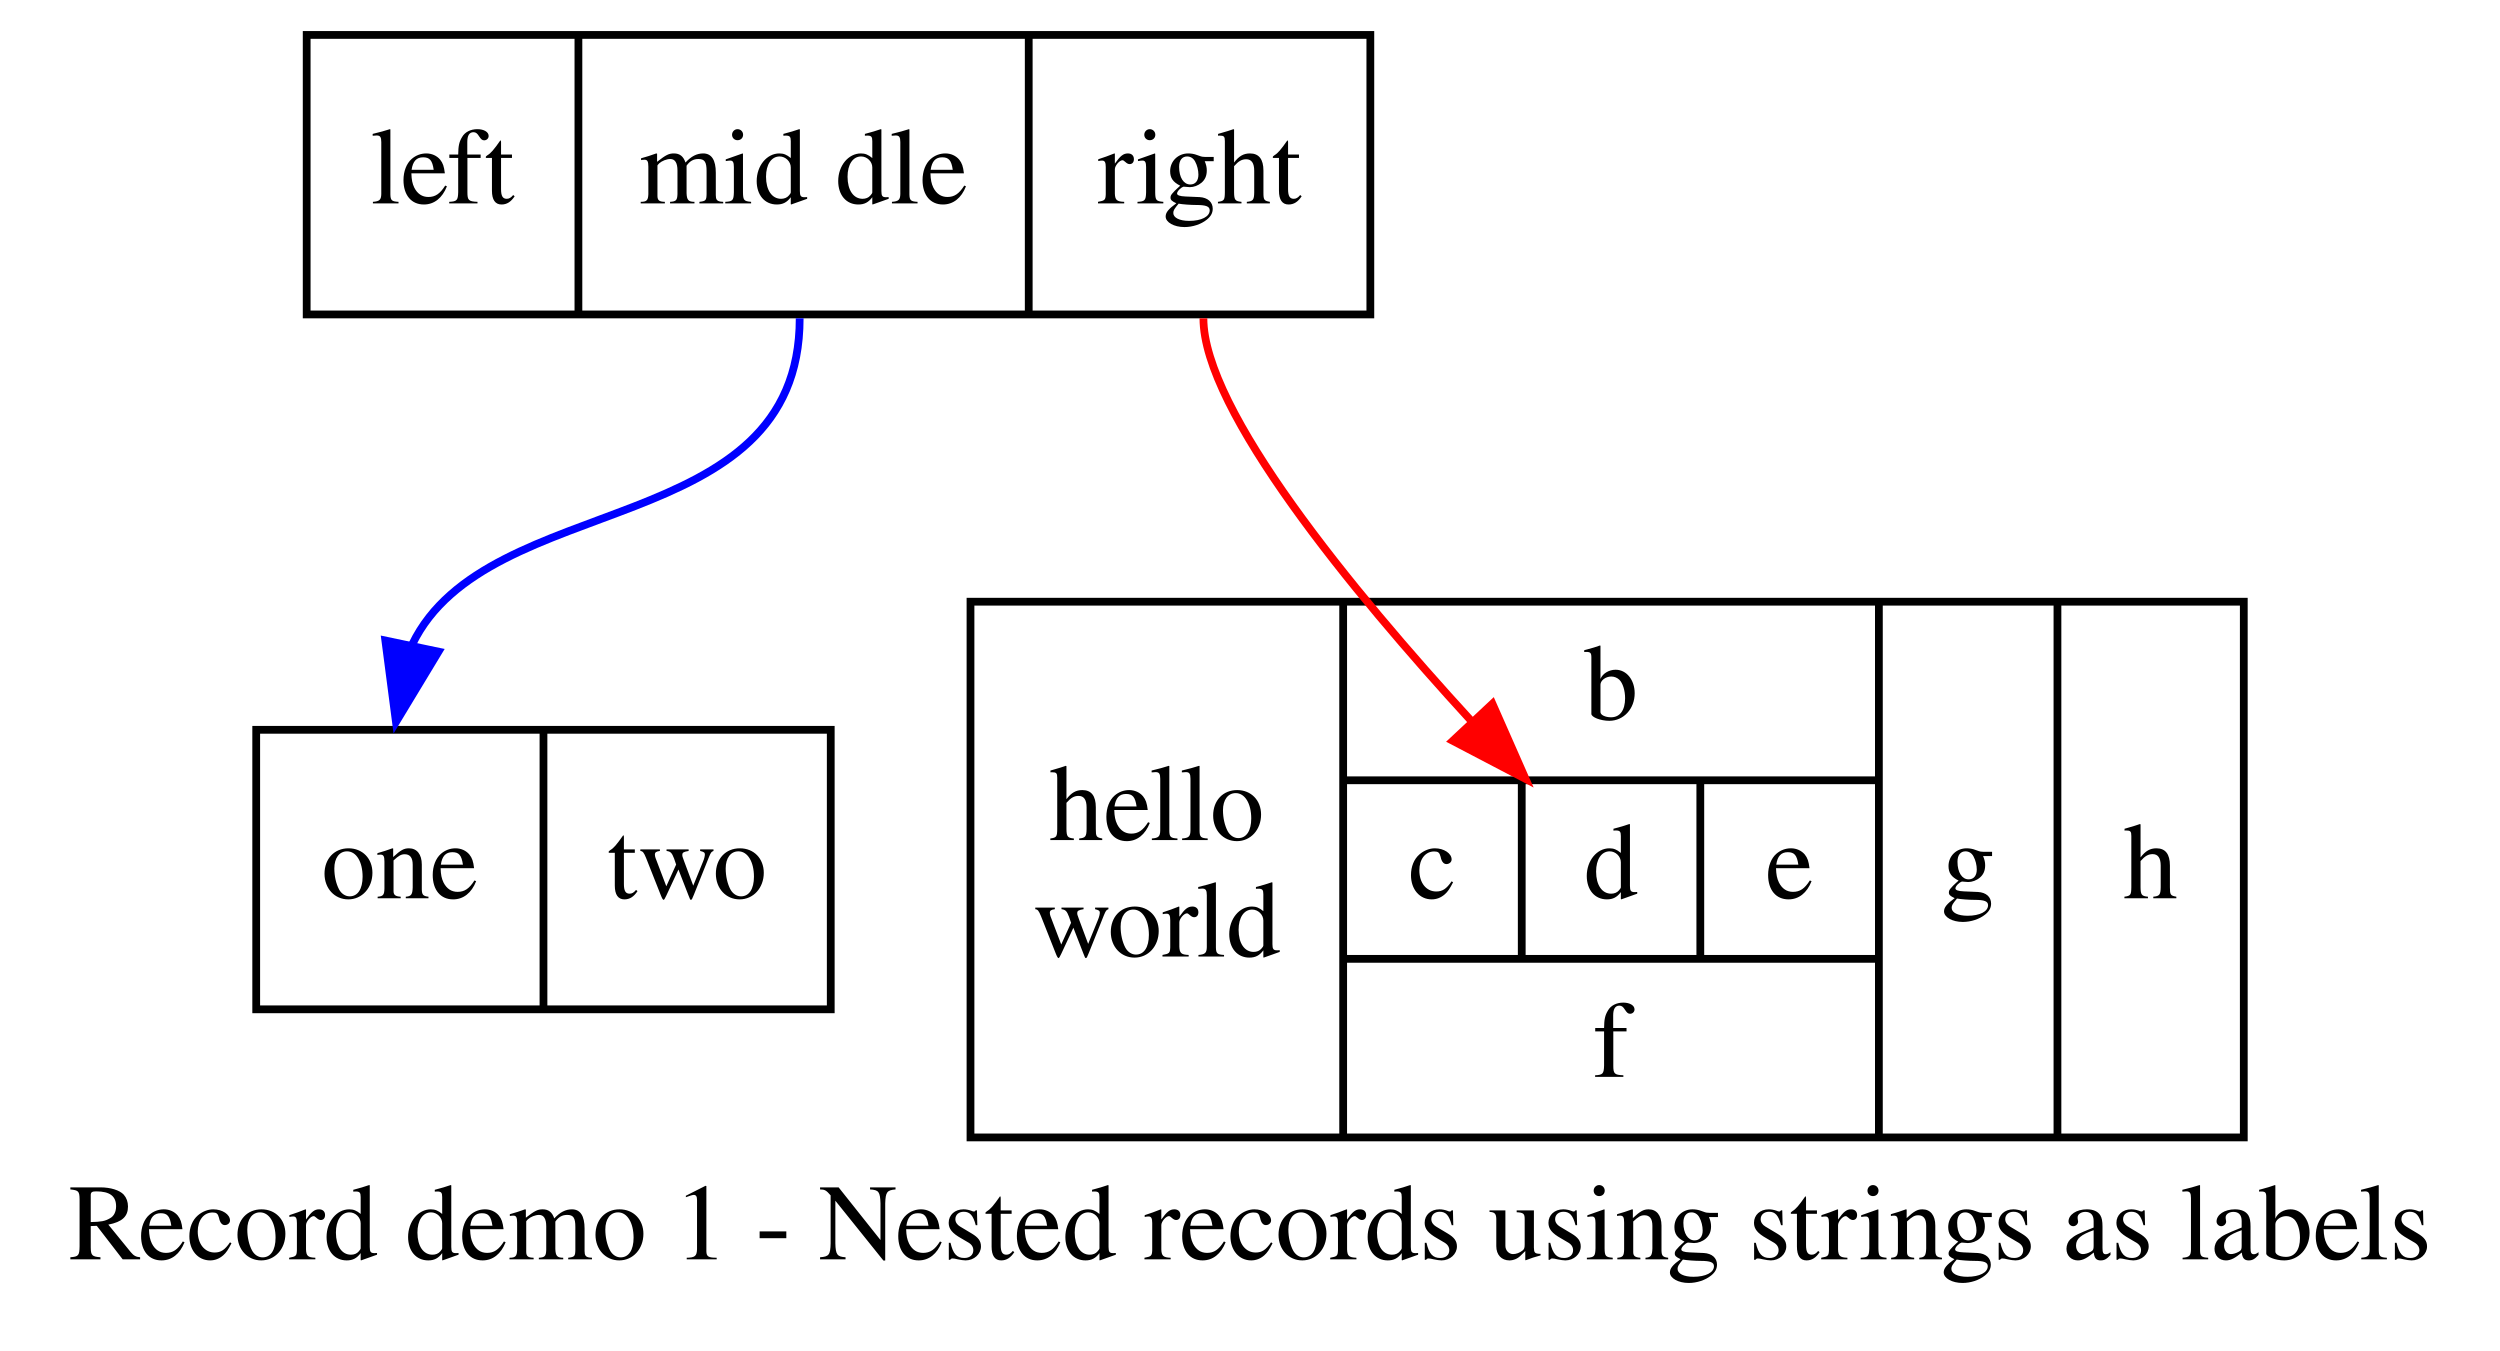
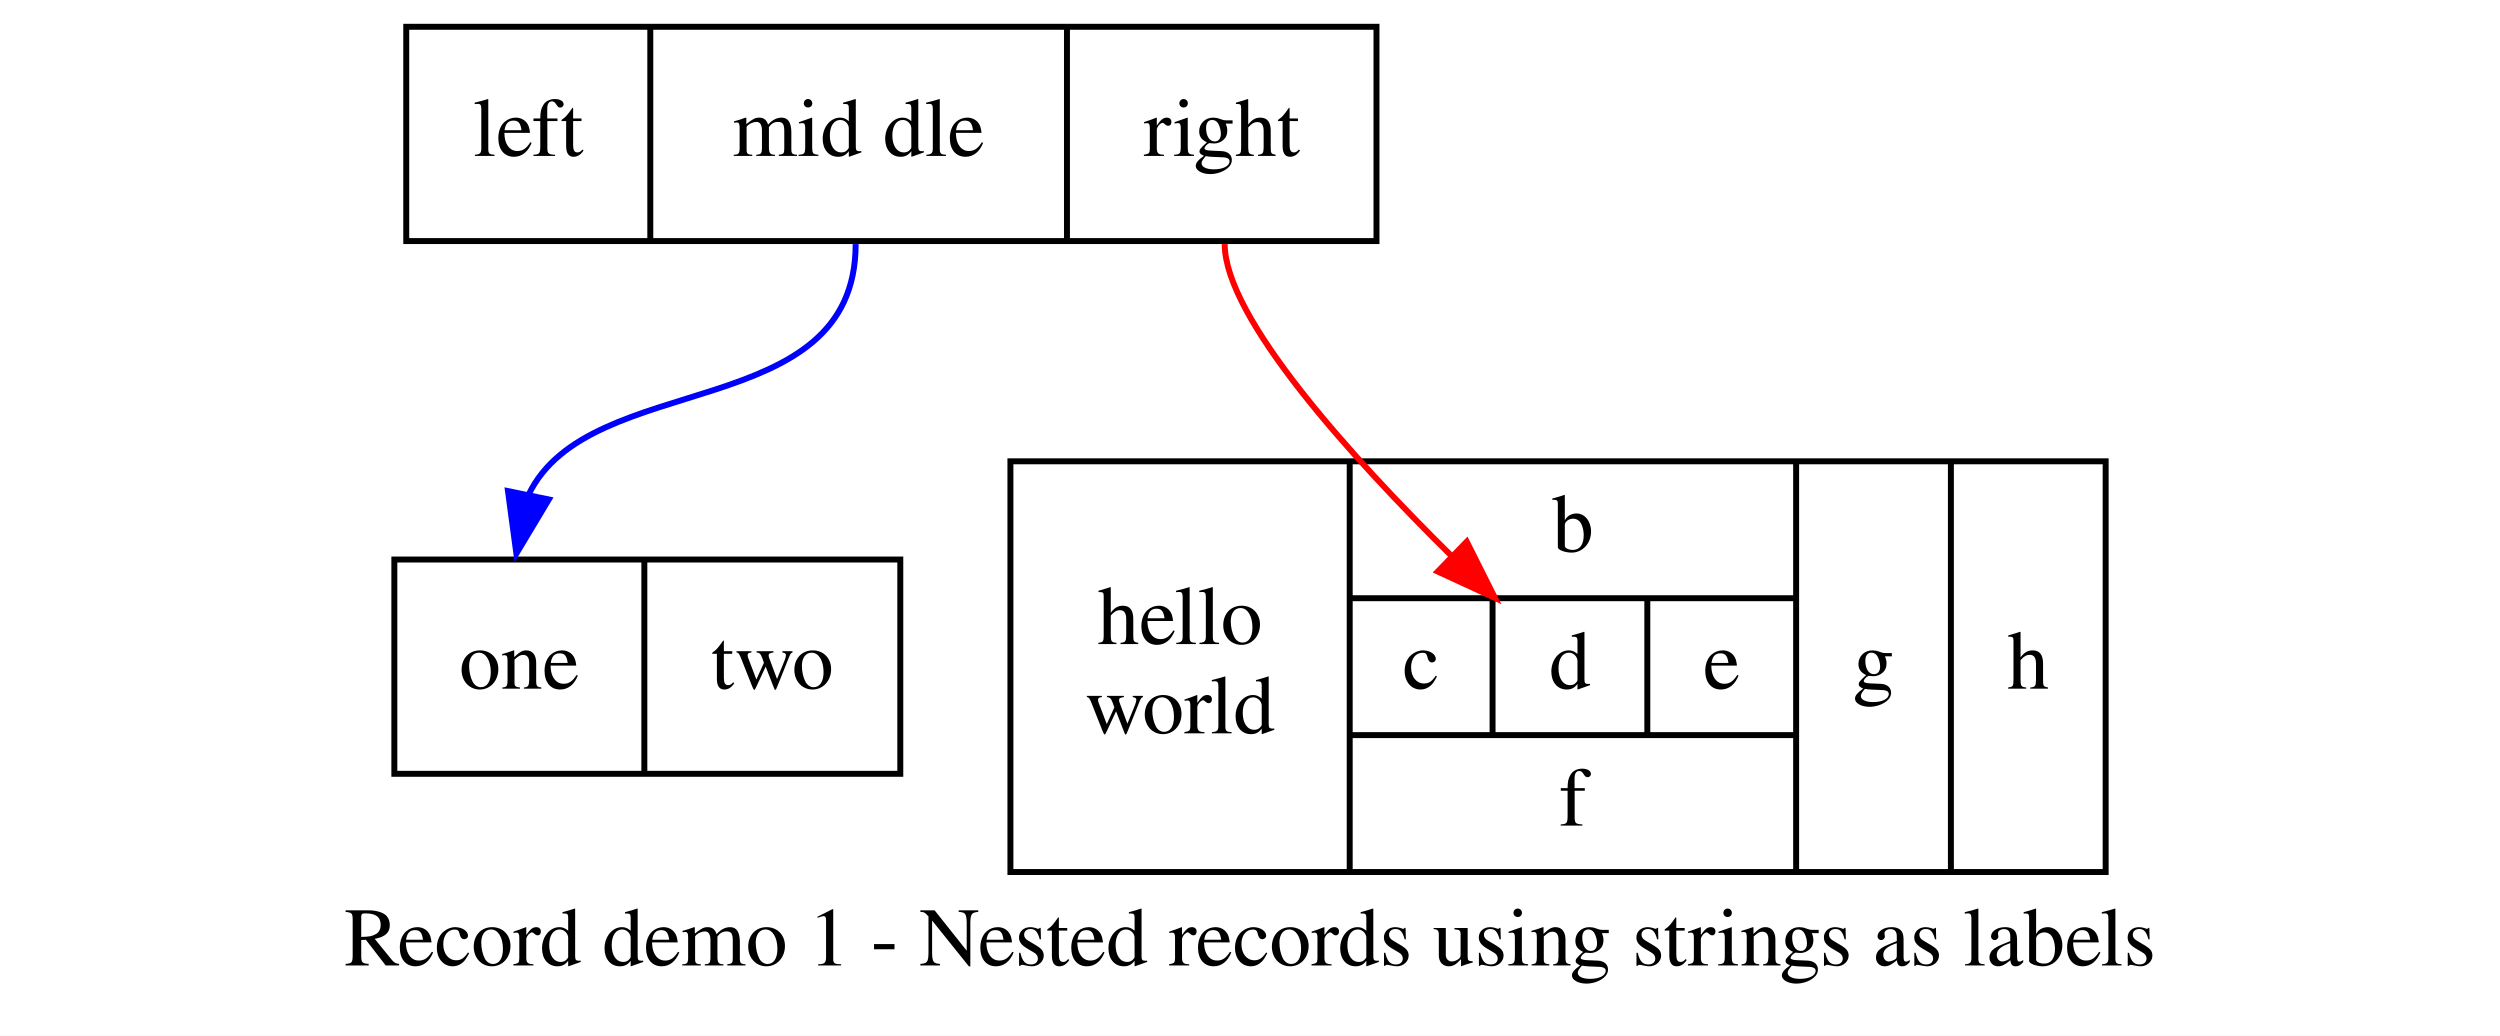
- <svg xmlns="http://www.w3.org/2000/svg" width="322pt" height="174pt" viewBox="0.00 0.00 322.00 174.00">
+ <svg xmlns="http://www.w3.org/2000/svg" width="420pt" height="174pt" viewBox="0.00 0.00 420.00 174.00">
  <g id="graph0" class="graph" transform="scale(1 1) rotate(0) translate(4 170)">
-     <polygon fill="white" stroke="none" points="-4,4 -4,-170 318,-170 318,4 -4,4" />
-     <text text-anchor="middle" x="157" y="-7.8" font-family="Times,serif" font-size="14.00">Record demo 1 - Nested records using strings as labels</text>
+     <polygon fill="white" stroke="transparent" points="-4,4 -4,-170 416,-170 416,4 -4,4" />
+     <text text-anchor="middle" x="206" y="-7.8" font-family="Times,serif" font-size="14.00">Record demo 1 - Nested records using strings as labels</text>
    <g id="node1" class="node">
-       <polygon fill="none" stroke="black" points="35.5,-129.5 35.5,-165.5 172.5,-165.5 172.5,-129.5 35.5,-129.5" />
-       <text text-anchor="middle" x="53" y="-143.8" font-family="Times,serif" font-size="14.00">left</text>
-       <polyline fill="none" stroke="black" points="70.5,-129.5 70.5,-165.5 " />
-       <text text-anchor="middle" x="99.5" y="-143.8" font-family="Times,serif" font-size="14.00">mid dle</text>
-       <polyline fill="none" stroke="black" points="128.5,-129.5 128.5,-165.5 " />
-       <text text-anchor="middle" x="150.5" y="-143.8" font-family="Times,serif" font-size="14.00">right</text>
+       <polygon fill="none" stroke="black" points="64.25,-129.5 64.25,-165.5 227.25,-165.5 227.25,-129.5 64.25,-129.5" />
+       <text text-anchor="middle" x="84.75" y="-143.8" font-family="Times,serif" font-size="14.00">left</text>
+       <polyline fill="none" stroke="black" points="105.25,-129.5 105.25,-165.5 " />
+       <text text-anchor="middle" x="140.25" y="-143.8" font-family="Times,serif" font-size="14.00">mid dle</text>
+       <polyline fill="none" stroke="black" points="175.25,-129.5 175.25,-165.5 " />
+       <text text-anchor="middle" x="201.25" y="-143.8" font-family="Times,serif" font-size="14.00">right</text>
    </g>
    <g id="node2" class="node">
-       <polygon fill="none" stroke="black" points="29,-40 29,-76 103,-76 103,-40 29,-40" />
-       <text text-anchor="middle" x="47.5" y="-54.3" font-family="Times,serif" font-size="14.00">one</text>
-       <polyline fill="none" stroke="black" points="66,-40 66,-76 " />
-       <text text-anchor="middle" x="84.5" y="-54.3" font-family="Times,serif" font-size="14.00">two</text>
+       <polygon fill="none" stroke="black" points="62.25,-40 62.25,-76 147.25,-76 147.25,-40 62.25,-40" />
+       <text text-anchor="middle" x="83.25" y="-54.3" font-family="Times,serif" font-size="14.00">one</text>
+       <polyline fill="none" stroke="black" points="104.25,-40 104.25,-76 " />
+       <text text-anchor="middle" x="125.75" y="-54.3" font-family="Times,serif" font-size="14.00">two</text>
    </g>
    <g id="edge1" class="edge">
-       <path fill="none" stroke="blue" d="M99,-129C99,-100.274 58.831,-107.122 49.103,-87.011" />
-       <polygon fill="blue" stroke="blue" points="52.481,-86.067 47,-77 45.63,-87.506 52.481,-86.067" />
+       <path fill="none" stroke="blue" d="M139.75,-129C139.75,-98.59 94.93,-108.19 84.78,-86.84" />
+       <polygon fill="blue" stroke="blue" points="88.2,-86.09 82.75,-77 81.34,-87.5 88.2,-86.09" />
    </g>
    <g id="node3" class="node">
-       <polygon fill="none" stroke="black" points="121,-23.5 121,-92.5 285,-92.5 285,-23.5 121,-23.5" />
-       <text text-anchor="middle" x="145" y="-61.8" font-family="Times,serif" font-size="14.00">hello</text>
-       <text text-anchor="middle" x="145" y="-46.8" font-family="Times,serif" font-size="14.00">world</text>
-       <polyline fill="none" stroke="black" points="169,-23.5 169,-92.5 " />
-       <text text-anchor="middle" x="203.5" y="-77.3" font-family="Times,serif" font-size="14.00">b</text>
-       <polyline fill="none" stroke="black" points="169,-69.5 238,-69.5 " />
-       <text text-anchor="middle" x="180.5" y="-54.3" font-family="Times,serif" font-size="14.00">c</text>
-       <polyline fill="none" stroke="black" points="192,-46.5 192,-69.5 " />
-       <text text-anchor="middle" x="203.5" y="-54.3" font-family="Times,serif" font-size="14.00">d</text>
-       <polyline fill="none" stroke="black" points="215,-46.5 215,-69.5 " />
-       <text text-anchor="middle" x="226.5" y="-54.3" font-family="Times,serif" font-size="14.00">e</text>
-       <polyline fill="none" stroke="black" points="169,-46.5 238,-46.5 " />
-       <text text-anchor="middle" x="203.5" y="-31.3" font-family="Times,serif" font-size="14.00">f</text>
-       <polyline fill="none" stroke="black" points="238,-23.5 238,-92.5 " />
-       <text text-anchor="middle" x="249.5" y="-54.3" font-family="Times,serif" font-size="14.00">g</text>
-       <polyline fill="none" stroke="black" points="261,-23.5 261,-92.5 " />
-       <text text-anchor="middle" x="273" y="-54.3" font-family="Times,serif" font-size="14.00">h</text>
+       <polygon fill="none" stroke="black" points="165.75,-23.5 165.75,-92.5 349.75,-92.5 349.75,-23.5 165.75,-23.5" />
+       <text text-anchor="middle" x="194.25" y="-61.8" font-family="Times,serif" font-size="14.00">hello</text>
+       <text text-anchor="middle" x="194.25" y="-46.8" font-family="Times,serif" font-size="14.00">world</text>
+       <polyline fill="none" stroke="black" points="222.75,-23.5 222.75,-92.5 " />
+       <text text-anchor="middle" x="260.25" y="-77.3" font-family="Times,serif" font-size="14.00">b</text>
+       <polyline fill="none" stroke="black" points="222.75,-69.5 297.75,-69.5 " />
+       <text text-anchor="middle" x="234.75" y="-54.3" font-family="Times,serif" font-size="14.00">c</text>
+       <polyline fill="none" stroke="black" points="246.75,-46.5 246.75,-69.5 " />
+       <text text-anchor="middle" x="259.75" y="-54.3" font-family="Times,serif" font-size="14.00">d</text>
+       <polyline fill="none" stroke="black" points="272.75,-46.5 272.75,-69.5 " />
+       <text text-anchor="middle" x="285.25" y="-54.3" font-family="Times,serif" font-size="14.00">e</text>
+       <polyline fill="none" stroke="black" points="222.75,-46.5 297.75,-46.5 " />
+       <text text-anchor="middle" x="260.25" y="-31.3" font-family="Times,serif" font-size="14.00">f</text>
+       <polyline fill="none" stroke="black" points="297.75,-23.5 297.75,-92.5 " />
+       <text text-anchor="middle" x="310.75" y="-54.3" font-family="Times,serif" font-size="14.00">g</text>
+       <polyline fill="none" stroke="black" points="323.75,-23.5 323.75,-92.5 " />
+       <text text-anchor="middle" x="336.75" y="-54.3" font-family="Times,serif" font-size="14.00">h</text>
    </g>
    <g id="edge2" class="edge">
-       <path fill="none" stroke="red" d="M151,-129C151,-117.169 170.137,-93.92 185.412,-77.247" />
-       <polygon fill="red" stroke="red" points="188.225,-79.364 192.5,-69.669 183.113,-74.582 188.225,-79.364" />
+       <path fill="none" stroke="red" d="M201.75,-129C201.75,-116.65 223.07,-93.17 239.86,-76.6" />
+       <polygon fill="red" stroke="red" points="242.41,-79.01 247.16,-69.54 237.54,-73.98 242.41,-79.01" />
    </g>
  </g>
</svg>
